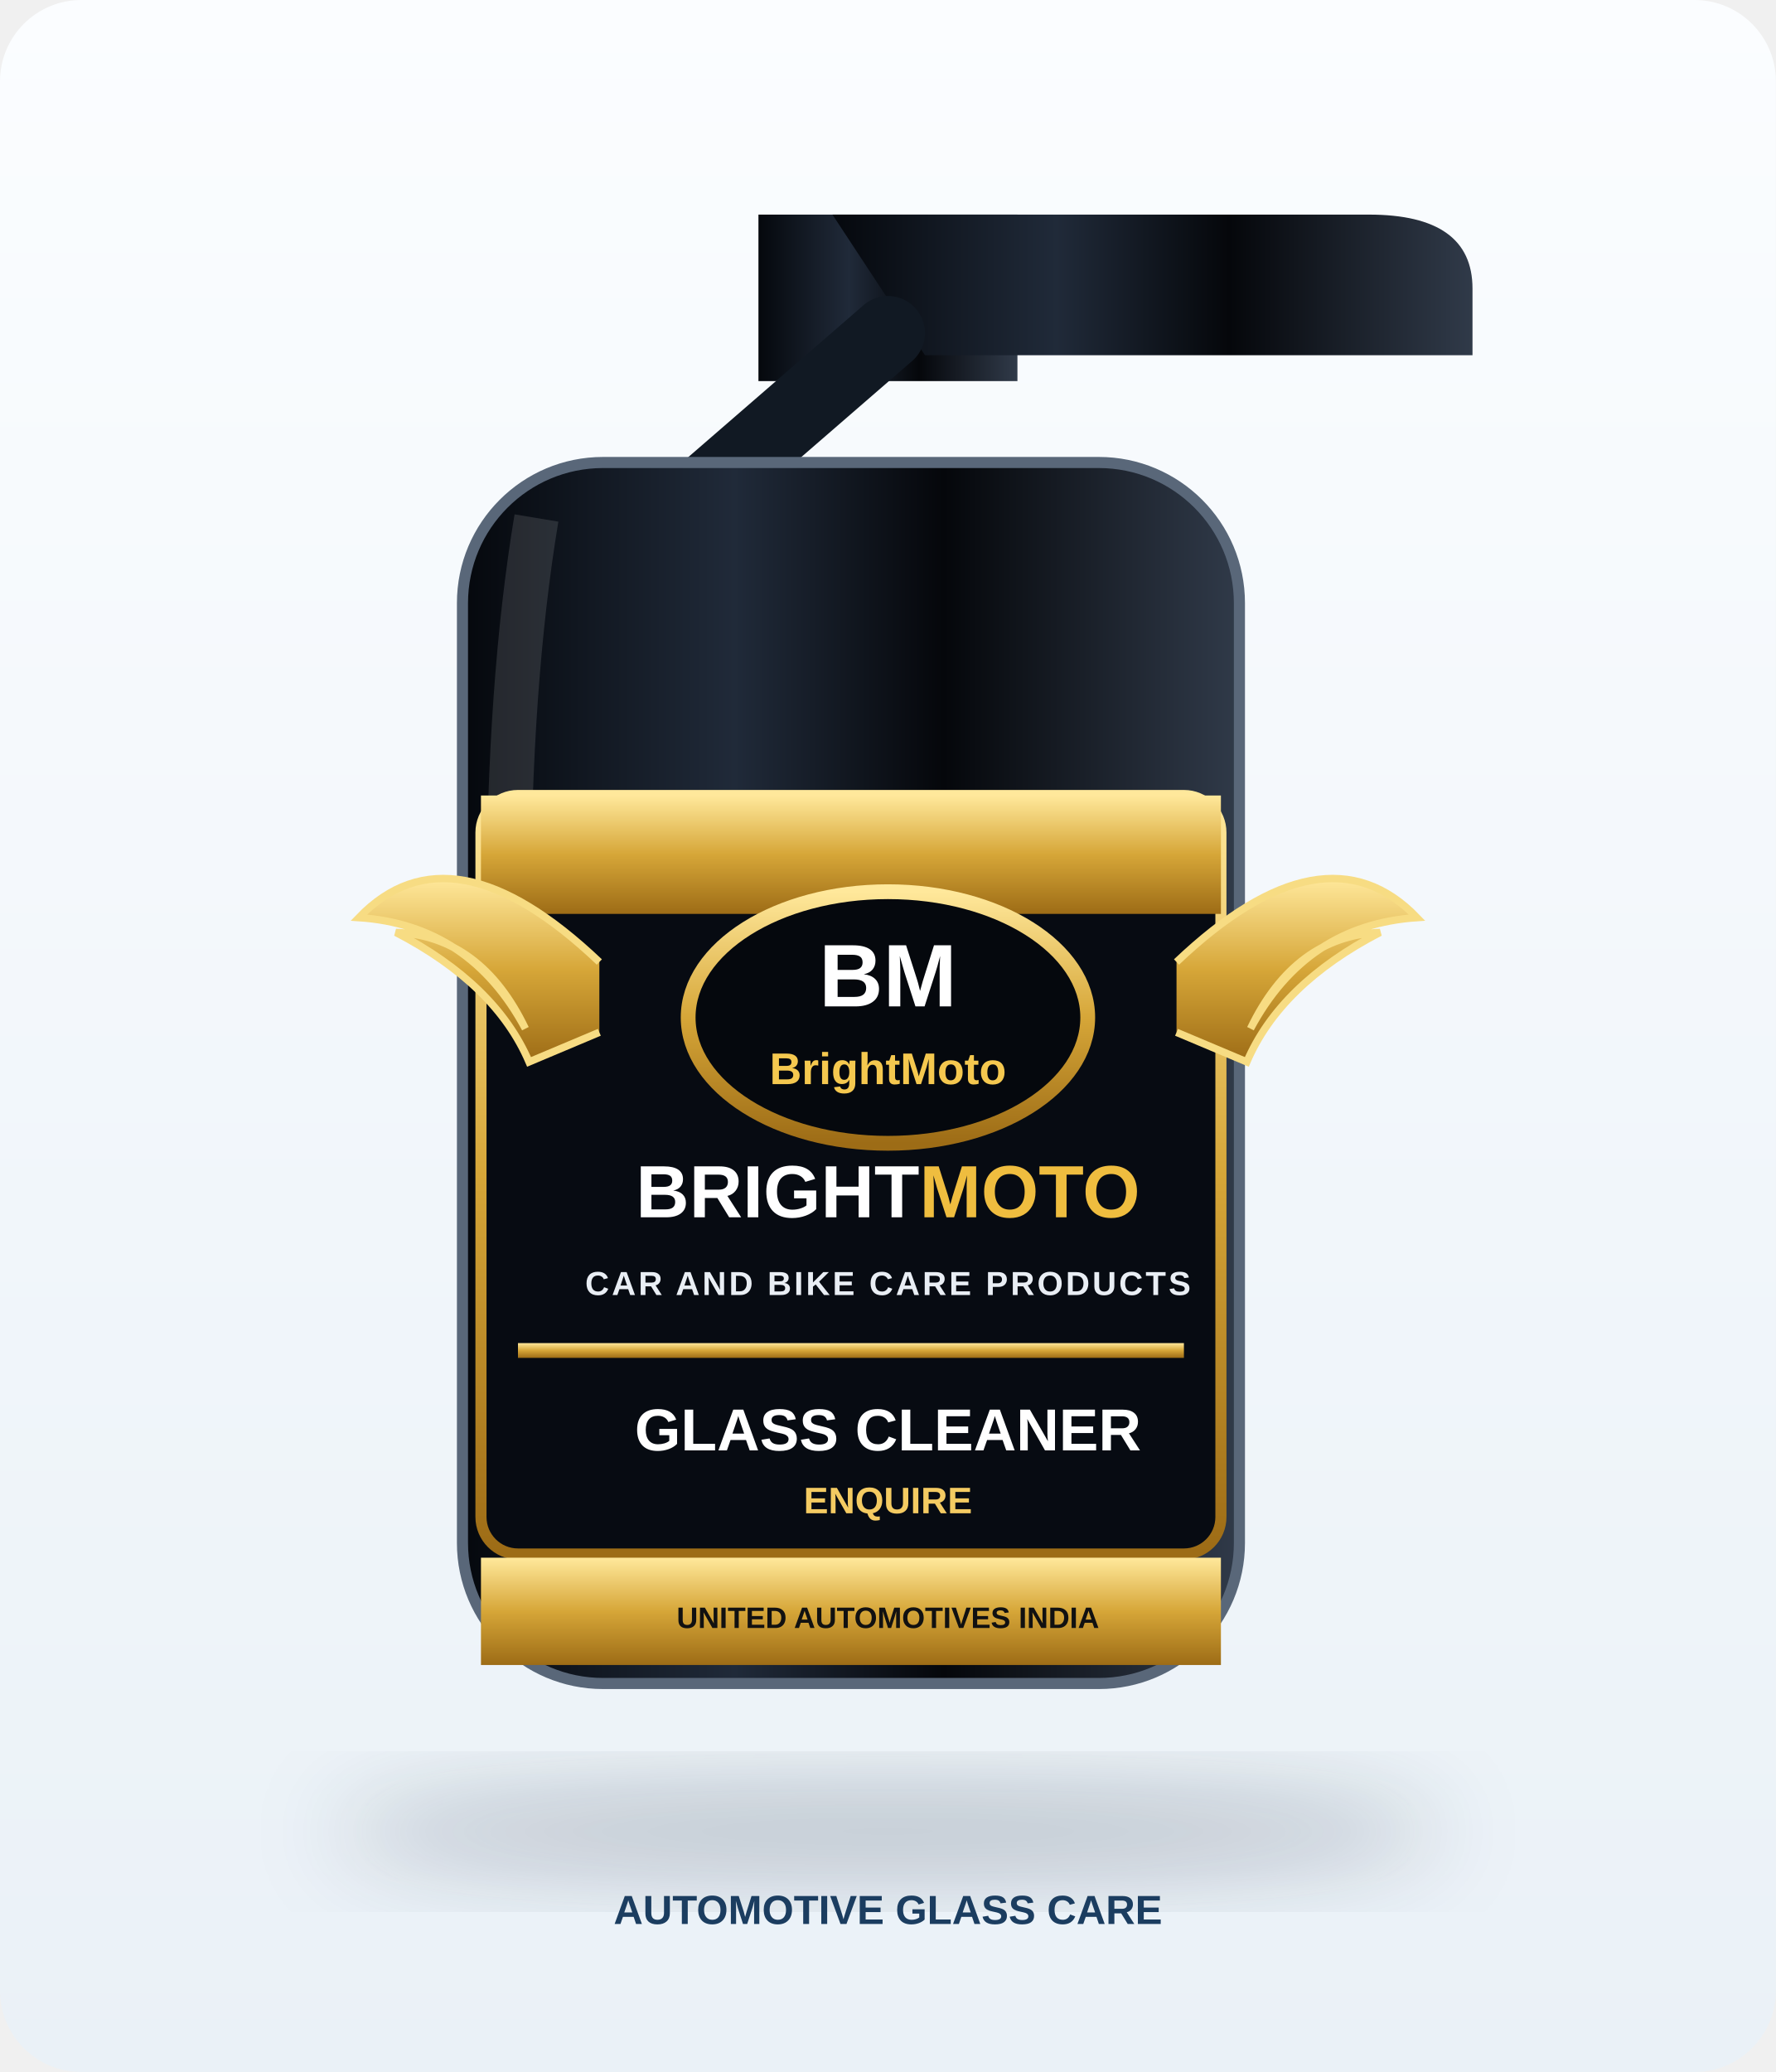
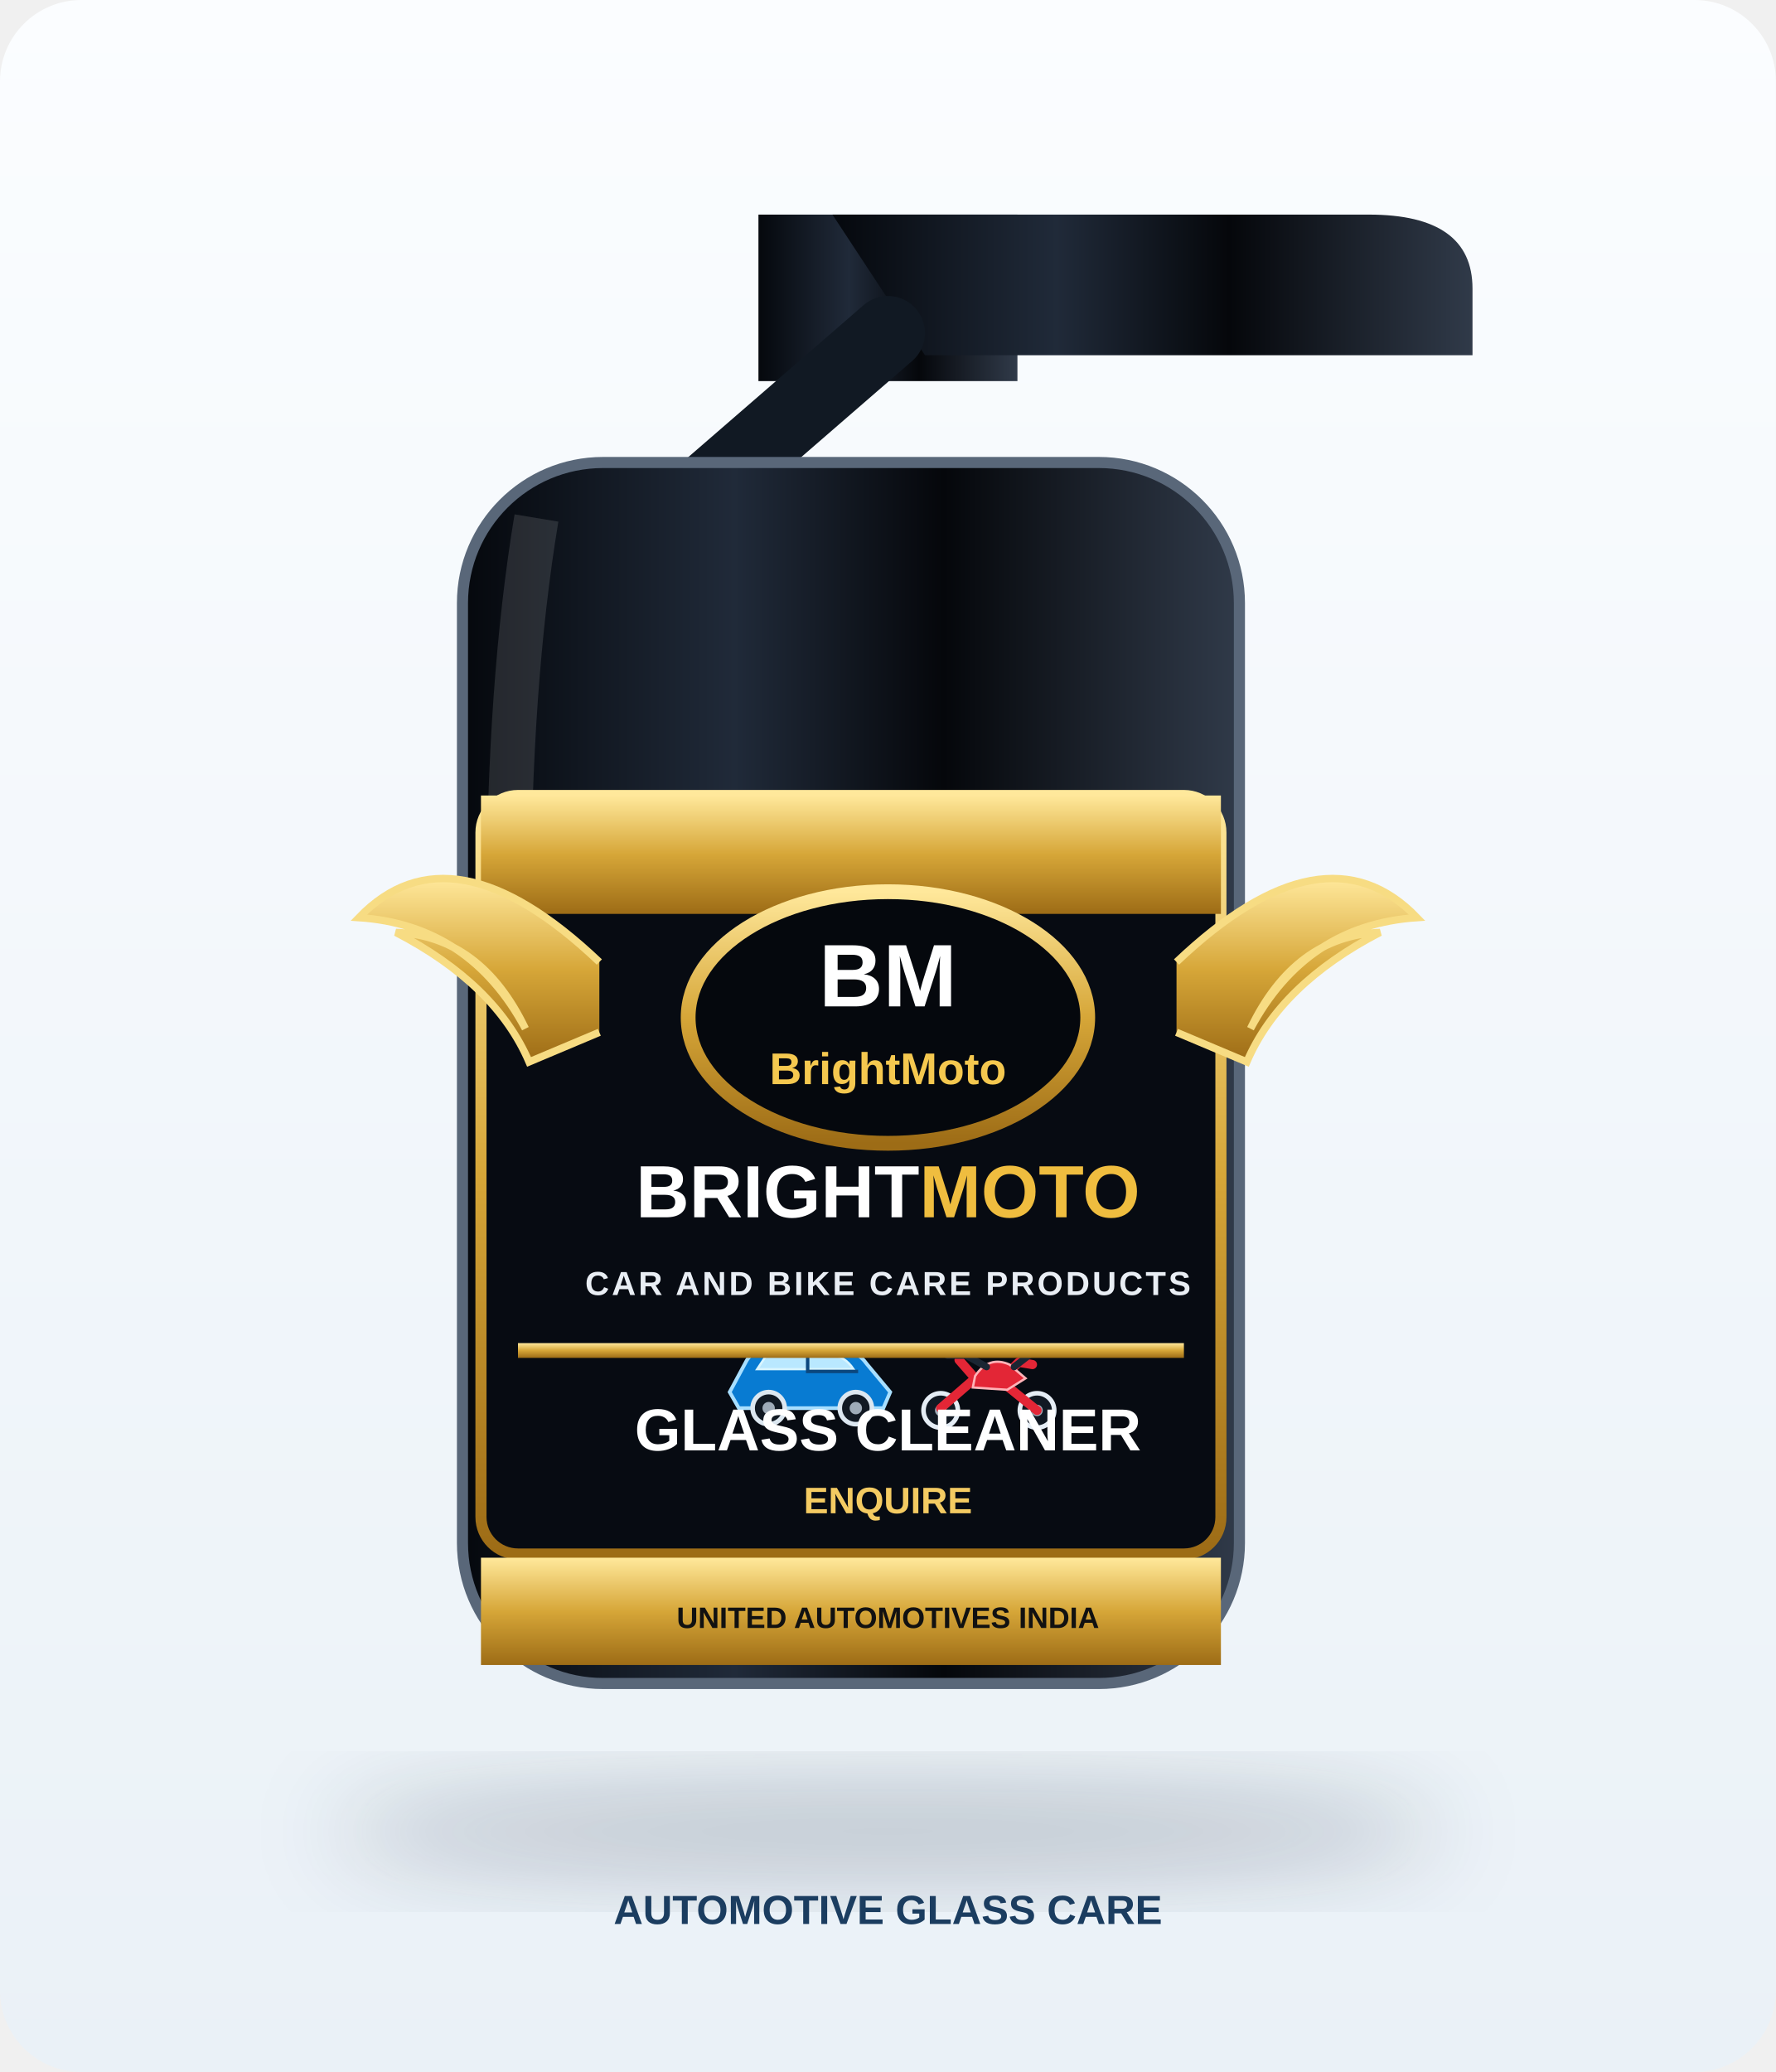
<svg xmlns="http://www.w3.org/2000/svg" viewBox="0 0 480 560" role="img" aria-label="BrightMoto Glass Cleaner bottle artwork">
  <defs>
    <linearGradient id="bg" x2="0" y2="1">
      <stop stop-color="#fbfdff" />
      <stop offset="1" stop-color="#eaf1f7" />
    </linearGradient>
    <linearGradient id="black" x2="1" y2="0">
      <stop stop-color="#05080d" />
      <stop offset=".35" stop-color="#202a39" />
      <stop offset=".62" stop-color="#05070b" />
      <stop offset="1" stop-color="#303a49" />
    </linearGradient>
    <linearGradient id="gold" x2="0" y2="1">
      <stop stop-color="#ffe89b" />
      <stop offset=".5" stop-color="#d6a638" />
      <stop offset="1" stop-color="#9d6c16" />
    </linearGradient>
    <linearGradient id="blue" x2="1" y2="0">
      <stop stop-color="#063b82" />
      <stop offset=".5" stop-color="#168ee8" />
      <stop offset="1" stop-color="#061f4b" />
    </linearGradient>
    <filter id="shadow">
      <feGaussianBlur stdDeviation="12" />
    </filter>
  </defs>
  <rect width="480" height="560" rx="22" fill="url(#bg)" />
  <ellipse cx="240" cy="495" rx="150" ry="18" fill="#17283a" opacity=".18" filter="url(#shadow)" />
  <g>
    <path d="M205 58h70v45h-70z" fill="url(#black)" />
    <path d="M225 58h145q28 0 28 20v18H250z" fill="url(#black)" />
    <path d="M240 90l-90 78" stroke="#111923" stroke-width="20" stroke-linecap="round" />
    <rect x="125" y="125" width="210" height="330" rx="38" fill="url(#black)" stroke="#596779" stroke-width="3" />
    <path d="M145 140q-15 90 0 245" stroke="#fff" stroke-opacity=".12" stroke-width="12" fill="none" />
    <rect x="130" y="215" width="200" height="205" rx="10" fill="#070b12" stroke="url(#gold)" stroke-width="3" />
    <path d="M130 215h200v32h-200z" fill="url(#gold)" />
    <g transform="translate(240 275)">
      <path d="M-78 -15q-40 -38 -65 -12q30 2 45 30q-12 -25 -35 -26q27 14 36 35l19 -8M78 -15q40 -38 65 -12q-30 2 -45 30q12 -25 35 -26q-27 14 -36 35l-19 -8" fill="url(#gold)" stroke="#f7dc83" stroke-width="2" />
      <ellipse rx="54" ry="34" fill="#05080d" stroke="url(#gold)" stroke-width="4" />
      <text y="-3" text-anchor="middle" font-family="Arial" font-weight="bold" font-size="24" fill="#fff">BM</text>
      <text y="18" text-anchor="middle" font-family="Arial" font-weight="bold" font-size="12" fill="#f5c84f">BrightMoto</text>
    </g>
    <text x="240" y="329" text-anchor="middle" font-family="Arial" font-weight="900" font-size="20" fill="#fff">BRIGHT<tspan fill="#efbd3f">MOTO</tspan>
    </text>
    <text x="240" y="350" text-anchor="middle" font-family="Arial" font-weight="bold" font-size="9" letter-spacing=".7" fill="#e9eef4">CAR AND BIKE CARE PRODUCTS</text>
+     <g transform="translate(240 375) scale(.62)" aria-label="Blue car and red motorcycle">
+       <g transform="translate(-69 0)">
+         <path d="M0 2l7-13q3-6 11-6h29q8 0 13 7l10 12-3 7H4z" fill="#087bd2" stroke="#a8dfff" stroke-width="1.6" />
+         <path d="M16-14h28q6 0 10 6H12z" fill="#b9e8ff" stroke="#d9f5ff" stroke-width="1" />
+         <path d="M34-14v7h22" stroke="#0b477e" stroke-width="1.5" fill="none" />
+         <circle cx="17" cy="9" r="7" fill="#111923" stroke="#dce7f0" stroke-width="2" />
+         <circle cx="17" cy="9" r="2.7" fill="#9eabb8" />
+         <circle cx="55" cy="9" r="7" fill="#111923" stroke="#dce7f0" stroke-width="2" />
+         <circle cx="55" cy="9" r="2.7" fill="#9eabb8" />
+       </g>
+       <g transform="translate(13 -1)">
+         <circle cx="10" cy="11" r="7.5" fill="#111923" stroke="#e5edf5" stroke-width="2" />
+         <circle cx="10" cy="11" r="2.5" fill="#9eabb8" />
+         <circle cx="52" cy="11" r="7.5" fill="#111923" stroke="#e5edf5" stroke-width="2" />
+         <circle cx="52" cy="11" r="2.5" fill="#9eabb8" />
+         <path d="M10 10l15-13 11 1 16 13M25-3l-7-8M36-2l8-8 6 1" fill="none" stroke="#e32636" stroke-width="4" stroke-linecap="round" stroke-linejoin="round" />
+         <path d="M25-4q6-9 15-5l7 6-8 5-15-1z" fill="#e32636" stroke="#ffb3b8" stroke-width="1" />
+         <path d="M30-8l-9-5h-8M42-8l9-7 6 1" fill="none" stroke="#1b2633" stroke-width="3" stroke-linecap="round" />
+       </g>
+     </g>
    <rect x="140" y="363" width="180" height="4" fill="url(#gold)" />
    <text x="240" y="392" text-anchor="middle" font-family="Arial" font-weight="900" font-size="16" fill="#fff">GLASS CLEANER</text>
    <text x="240" y="409" text-anchor="middle" font-family="Arial" font-weight="bold" font-size="10" fill="#f4cb62">ENQUIRE</text>
    <rect x="130" y="421" width="200" height="29" rx="0 0 25 25" fill="url(#gold)" />
    <text x="240" y="440" text-anchor="middle" font-family="Arial" font-size="8" font-weight="bold" fill="#111">UNITED AUTOMOTIVES INDIA</text>
  </g>
  <text x="240" y="520" text-anchor="middle" font-family="Arial" font-size="11" font-weight="bold" fill="#1b3d60">AUTOMOTIVE GLASS CARE</text>
</svg>
